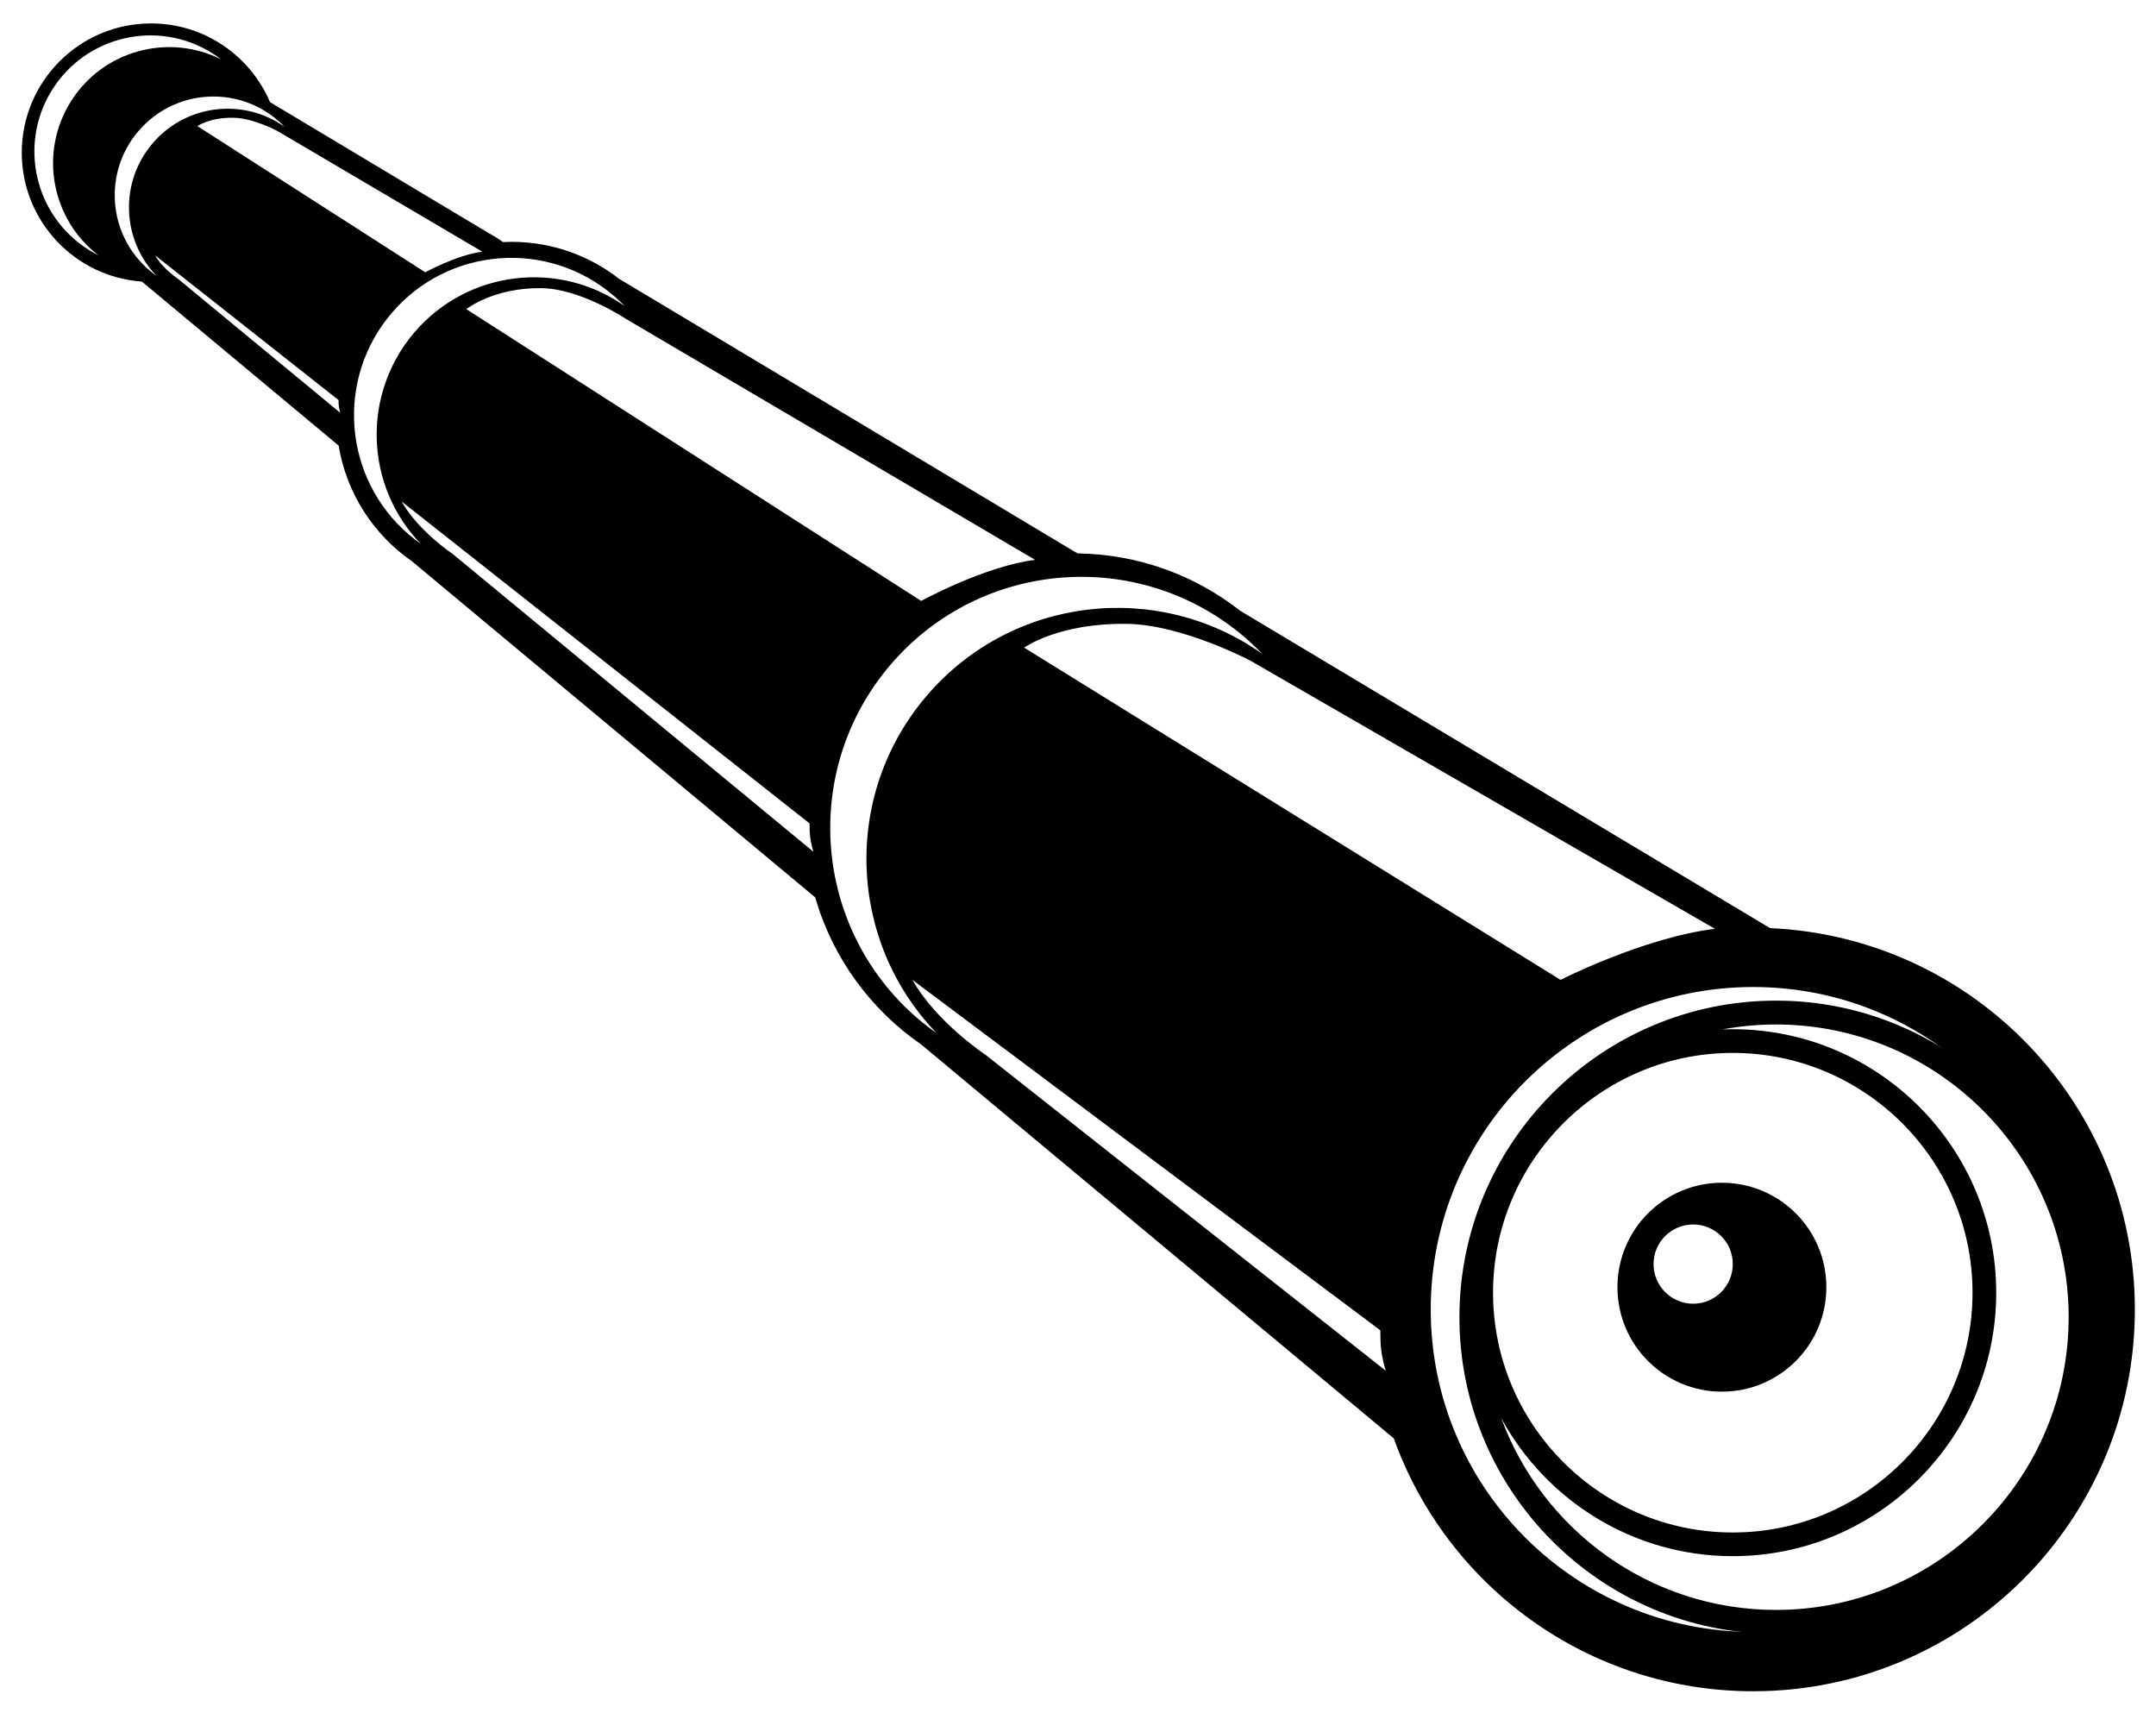
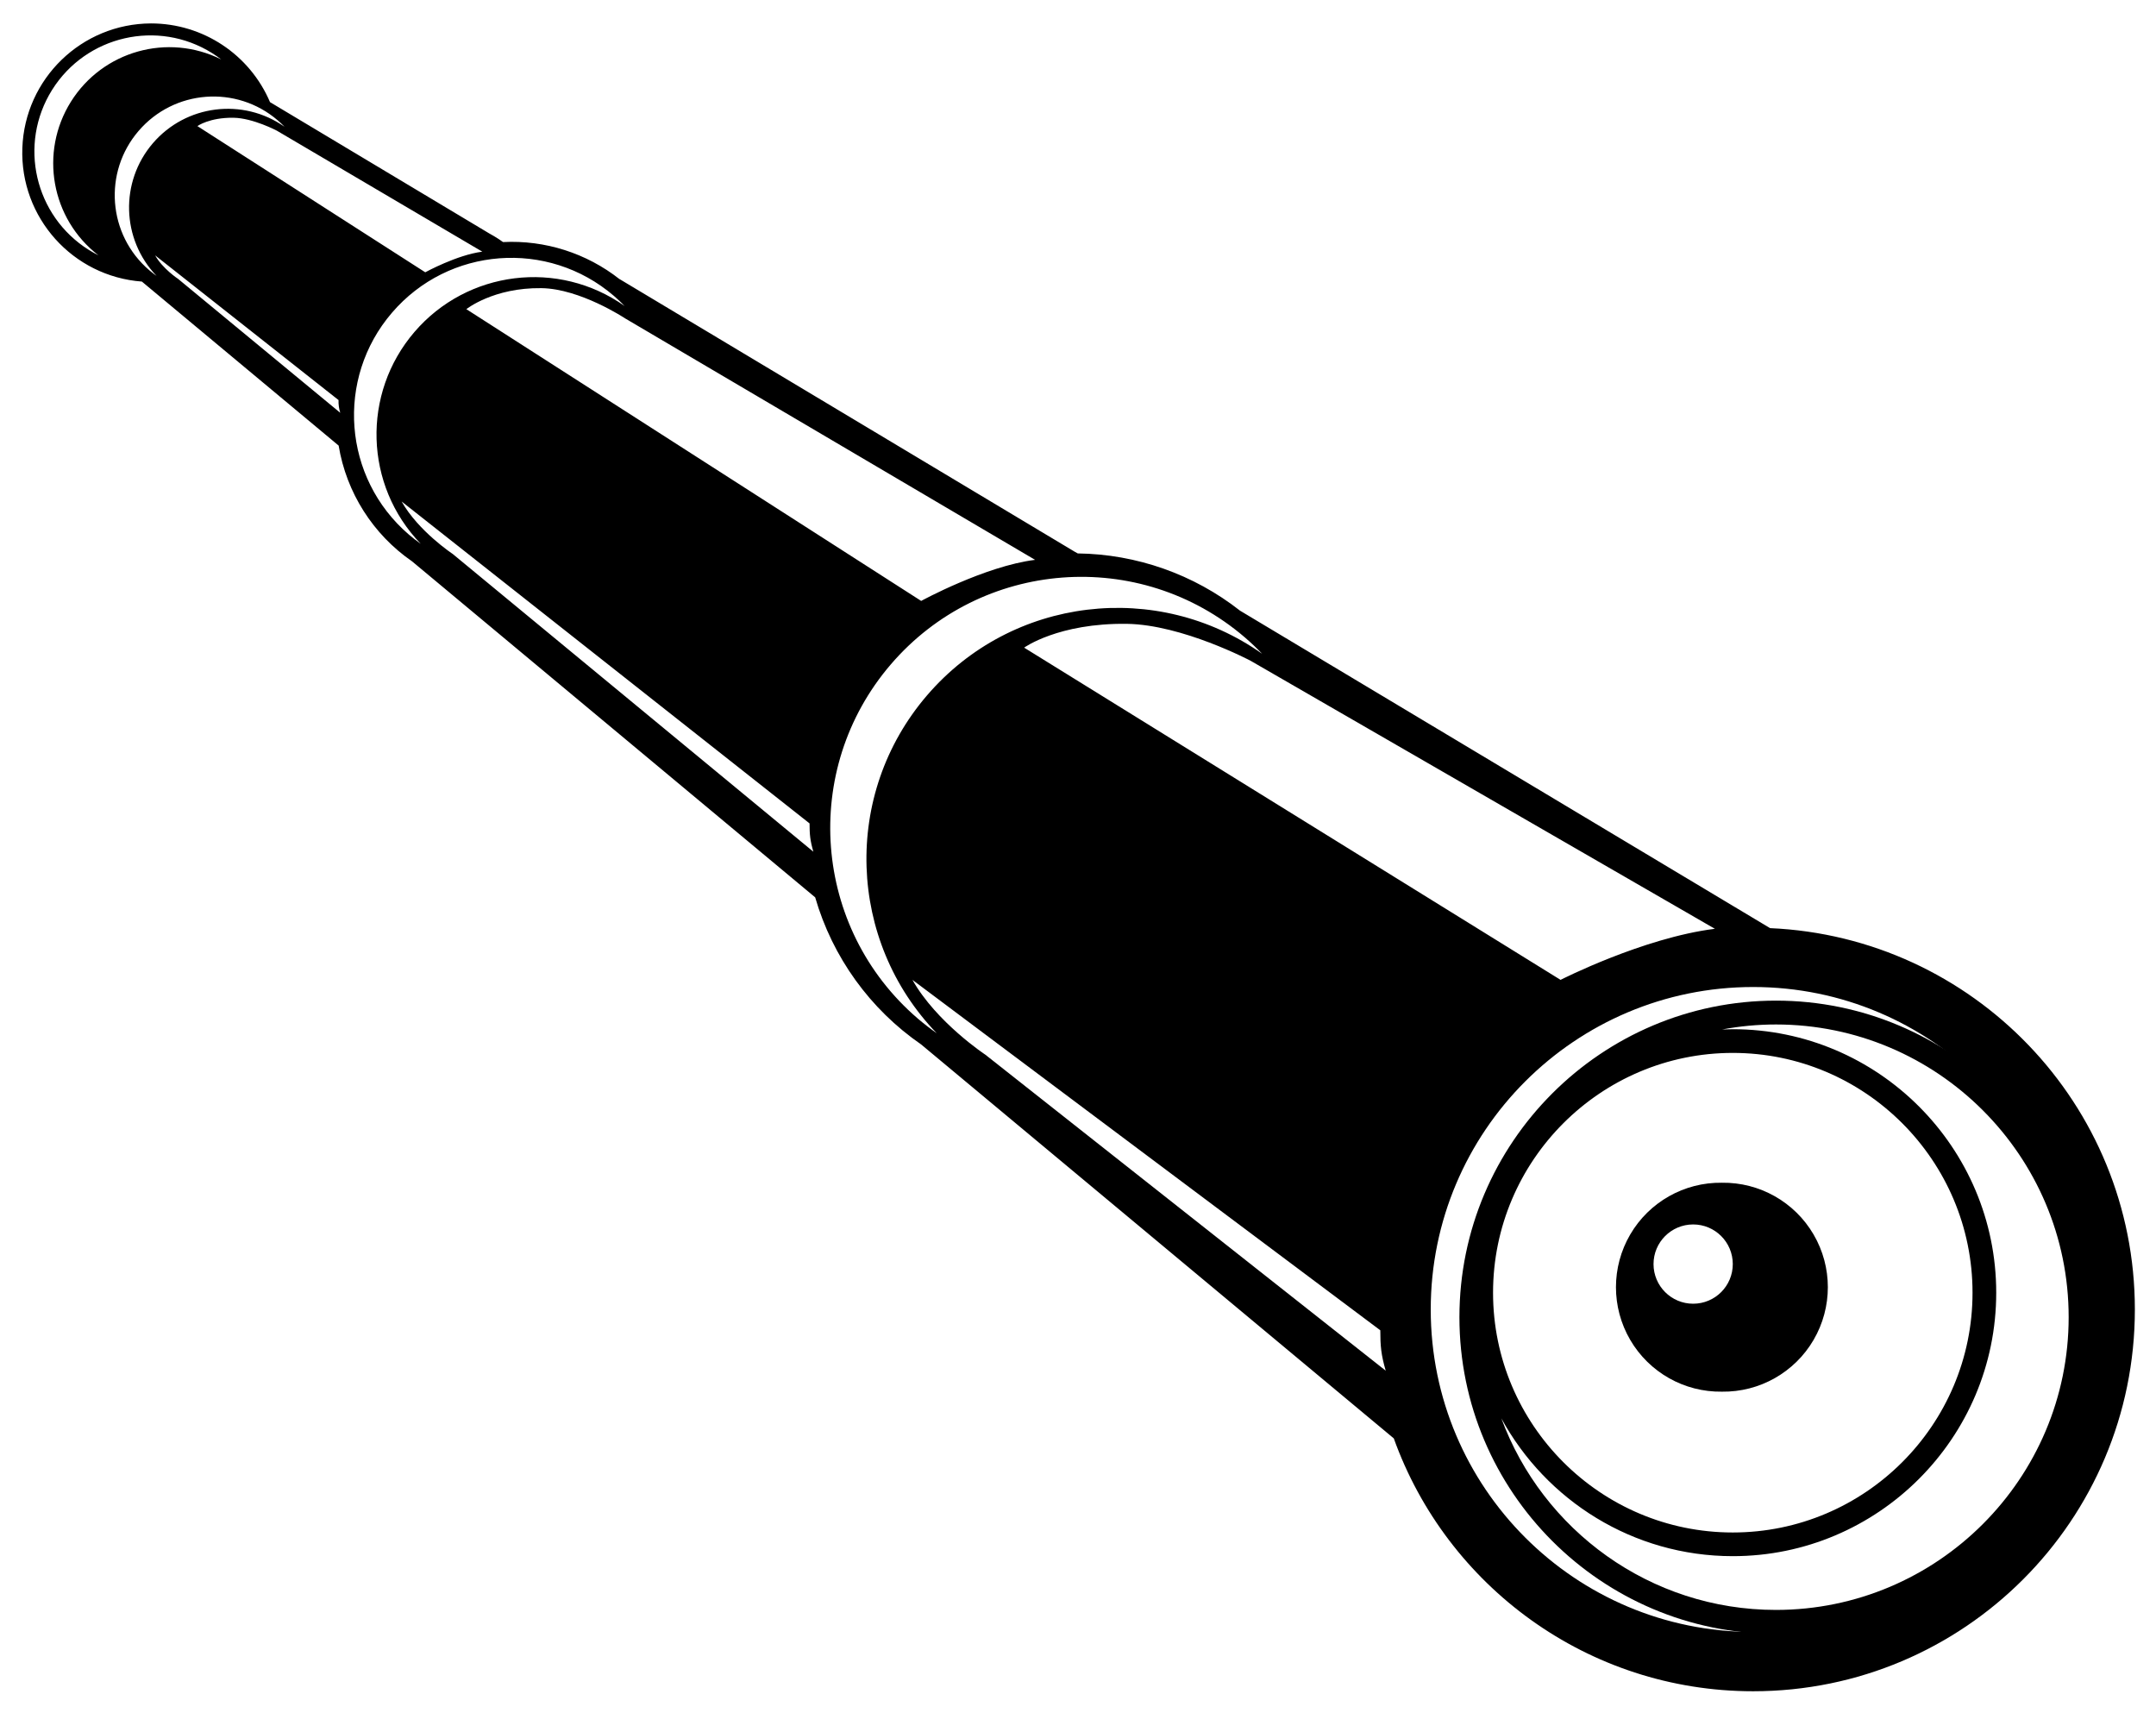
- <svg xmlns="http://www.w3.org/2000/svg" version="1.1" viewBox="-1 10 102 81" enable-background="new 0 0 100 100" xml:space="preserve" fill="currentColor">
-   <g transform="translate(100, 0) scale(-1, 1)">
-     <path d="M93.855,11.108c-2.528,0-4.698,1.535-5.629,3.723l-10.378,6.214c-0.151,0.082-0.299,0.171-0.443,0.265l-0.022,0.014v0  c-0.062,0.041-0.12,0.085-0.18,0.126c-0.134-0.006-0.269-0.01-0.406-0.01c-1.928,0-3.701,0.661-5.108,1.765l-0.003-0.002  L50.164,36.093c-0.052,0.027-0.102,0.056-0.152,0.085c-2.895,0.04-5.556,1.045-7.678,2.708L17.258,53.903  C7.657,54.321,0,62.237,0,71.942C0,81.915,8.085,90,18.058,90c7.833,0,14.501-4.989,17.002-11.961l22.358-18.632  c2.392-1.651,4.192-4.099,5.016-6.96l19.067-15.89H81.5c1.816-1.254,3.107-3.212,3.479-5.48l9.309-7.758  c3.174-0.222,5.682-2.866,5.682-6.097C99.969,13.845,97.232,11.108,93.855,11.108z M18.058,87.195  c-8.424,0-15.254-6.829-15.254-15.253c0-8.425,6.83-15.254,15.254-15.254s15.254,6.829,15.254,15.254  C33.312,80.366,26.482,87.195,18.058,87.195z M27.17,56.35c0,0-3.903-1.991-7.3-2.416l21.966-12.679c0,0,3.228-1.708,5.851-1.746  c3.245-0.044,4.861,1.126,4.861,1.126L27.17,56.35z M54.381,59.891L35.442,74.837c0.219-0.754,0.256-1.169,0.256-1.911L57.833,56.35  C56.704,58.355,54.381,59.891,54.381,59.891z M57.578,58.181c-0.29,0.248-0.587,0.476-0.893,0.692  c4.209-4.359,4.485-11.285,0.462-15.975c-4.024-4.691-10.911-5.47-15.858-1.973c0.259-0.269,0.531-0.529,0.819-0.776  c4.979-4.271,12.478-3.698,16.75,1.281C63.13,46.409,62.557,53.909,57.578,58.181z M57.419,38.425c0,0-3.009-1.646-5.389-1.943  l19.402-11.425c0,0,2.117-1.402,3.953-1.427c2.273-0.031,3.552,0.994,3.552,0.994L57.419,38.425z M79.584,36.202L62.52,50.288  c0.153-0.527,0.18-0.818,0.18-1.339L82,33.721C81.209,35.126,79.584,36.202,79.584,36.202z M81.656,35.287  c-0.183,0.156-0.368,0.3-0.559,0.434c2.638-2.731,2.81-7.07,0.289-10.009s-6.836-3.427-9.938-1.236  c0.163-0.168,0.333-0.33,0.515-0.485c3.12-2.677,7.818-2.317,10.494,0.803C85.134,27.913,84.775,32.611,81.656,35.287z   M78.182,21.905l9.719-5.723c0,0,1.135-0.6,2.054-0.612c1.14-0.016,1.706,0.395,1.706,0.395l-10.78,6.915  C80.88,22.879,79.372,22.054,78.182,21.905z M92.573,23.193l-7.67,6.333c0.069-0.237,0.081-0.368,0.081-0.602l8.677-6.845  C93.306,22.71,92.573,23.193,92.573,23.193z M93.942,22.779c-0.113,0.097-0.23,0.187-0.349,0.272  c1.653-1.713,1.762-4.437,0.179-6.28c-1.58-1.844-4.287-2.15-6.233-0.775c0.103-0.106,0.209-0.208,0.324-0.305  c1.956-1.679,4.903-1.454,6.582,0.504C96.126,18.152,95.9,21.1,93.942,22.779z M96.795,21.823c-0.15,0.093-0.301,0.177-0.453,0.255  c2.223-1.704,2.826-4.852,1.309-7.273c-1.518-2.422-4.613-3.252-7.117-1.994c0.137-0.104,0.279-0.205,0.429-0.298  c2.569-1.611,5.961-0.832,7.572,1.738C100.145,16.823,99.366,20.212,96.795,21.823z" />
-     <path d="M19.537,65.946c-2.729,0-4.942,2.211-4.942,4.942c0,2.729,2.212,4.941,4.942,4.941s4.942-2.212,4.942-4.941  C24.479,68.157,22.266,65.946,19.537,65.946z M20.896,71.669c-1.035,0-1.874-0.84-1.874-1.875c0-1.036,0.839-1.874,1.874-1.874  c1.036,0,1.875,0.838,1.875,1.874C22.771,70.829,21.932,71.669,20.896,71.669z" />
-     <path d="M16.979,57.332c-8.258,0-14.976,6.717-14.976,14.976s6.718,14.976,14.976,14.976  c8.257,0,14.976-6.717,14.976-14.976S25.237,57.332,16.979,57.332z M30.364,71.148c0,6.254-5.088,11.342-11.342,11.342  c-6.254,0-11.342-5.088-11.342-11.342s5.088-11.343,11.342-11.343C25.276,59.806,30.364,64.895,30.364,71.148z M16.979,86.153  c-7.635,0-13.847-6.212-13.847-13.846c0-7.635,6.212-13.847,13.847-13.847c0.869,0,1.72,0.082,2.545,0.236  c-0.167-0.008-0.334-0.012-0.503-0.012c-6.872,0-12.462,5.592-12.462,12.463s5.591,12.463,12.462,12.463  c4.721,0,8.837-2.64,10.951-6.52C28.022,82.377,22.934,86.153,16.979,86.153z" />
-   </g>
+ <svg xmlns="http://www.w3.org/2000/svg" viewBox="-1 10 102 81" xml:space="preserve" fill="currentColor">
+   <path d="M6.145 11.108a6.12 6.12 0 0 1 5.629 3.723l10.378 6.214a6 6 0 0 1 .443.265l.022.014.18.126a8.25 8.25 0 0 1 5.514 1.755l.003-.002 21.522 12.89q.078.041.152.085a12.7 12.7 0 0 1 7.678 2.708l25.076 15.017C92.343 54.321 100 62.237 100 71.942 100 81.915 91.915 90 81.942 90c-7.833 0-14.501-4.989-17.002-11.961L42.582 59.407a12.77 12.77 0 0 1-5.016-6.96l-19.067-15.89h.001a8.3 8.3 0 0 1-3.479-5.48l-9.309-7.758a6.114 6.114 0 0 1 .433-12.211m75.797 76.087c8.424 0 15.254-6.829 15.254-15.253 0-8.425-6.83-15.254-15.254-15.254s-15.254 6.829-15.254 15.254c0 8.424 6.83 15.253 15.254 15.253M72.83 56.35s3.903-1.991 7.3-2.416L58.164 41.255s-3.228-1.708-5.851-1.746c-3.245-.044-4.861 1.126-4.861 1.126zm-27.211 3.541 18.939 14.946c-.219-.754-.256-1.169-.256-1.911L42.167 56.35c1.129 2.005 3.452 3.541 3.452 3.541m-3.197-1.71q.434.37.893.692c-4.209-4.359-4.485-11.285-.462-15.975 4.024-4.691 10.911-5.47 15.858-1.973q-.388-.404-.819-.776c-4.979-4.271-12.478-3.698-16.75 1.281s-3.699 12.479 1.28 16.751m.159-19.756s3.009-1.646 5.389-1.943L28.568 25.057s-2.117-1.402-3.953-1.427c-2.273-.031-3.552.994-3.552.994zm-22.165-2.223L37.48 50.288c-.153-.527-.18-.818-.18-1.339L18 33.721c.791 1.405 2.416 2.481 2.416 2.481m-2.072-.915q.274.233.559.434a7.441 7.441 0 0 1 9.649-11.245q-.243-.252-.515-.485a7.44 7.44 0 0 0-10.494.803 7.44 7.44 0 0 0 .801 10.493m3.474-13.382-9.719-5.723s-1.135-.6-2.054-.612c-1.14-.016-1.706.395-1.706.395l10.78 6.915c.001-.001 1.509-.826 2.699-.975M7.427 23.193l7.67 6.333a1.8 1.8 0 0 1-.081-.602l-8.677-6.845c.355.631 1.088 1.114 1.088 1.114m-1.369-.414q.17.145.349.272a4.67 4.67 0 0 1 6.054-7.055q-.153-.16-.324-.305a4.666 4.666 0 0 0-6.582.504 4.667 4.667 0 0 0 .503 6.584m-2.853-.956q.225.139.453.255a5.494 5.494 0 0 1 5.808-9.267q-.205-.157-.429-.298a5.495 5.495 0 0 0-7.572 1.738 5.495 5.495 0 0 0 1.74 7.572" />
+   <path d="M80.463 65.946a4.942 4.942 0 1 1 0 9.883 4.942 4.942 0 1 1 0-9.883m-1.359 5.723a1.875 1.875 0 1 0-.002-3.75 1.875 1.875 0 0 0 .002 3.75" />
+   <path d="M83.021 57.332c8.258 0 14.976 6.717 14.976 14.976s-6.718 14.976-14.976 14.976c-8.257 0-14.976-6.717-14.976-14.976s6.718-14.976 14.976-14.976M69.636 71.148c0 6.254 5.088 11.342 11.342 11.342S92.32 77.402 92.32 71.148s-5.088-11.343-11.342-11.343c-6.254.001-11.342 5.09-11.342 11.343m13.385 15.005c7.635 0 13.847-6.212 13.847-13.846S90.656 58.46 83.021 58.46c-.869 0-1.72.082-2.545.236a11 11 0 0 1 .503-.012c6.872 0 12.462 5.592 12.462 12.463S87.85 83.61 80.979 83.61c-4.721 0-8.837-2.64-10.951-6.52 1.95 5.287 7.038 9.063 12.993 9.063" />
</svg>
